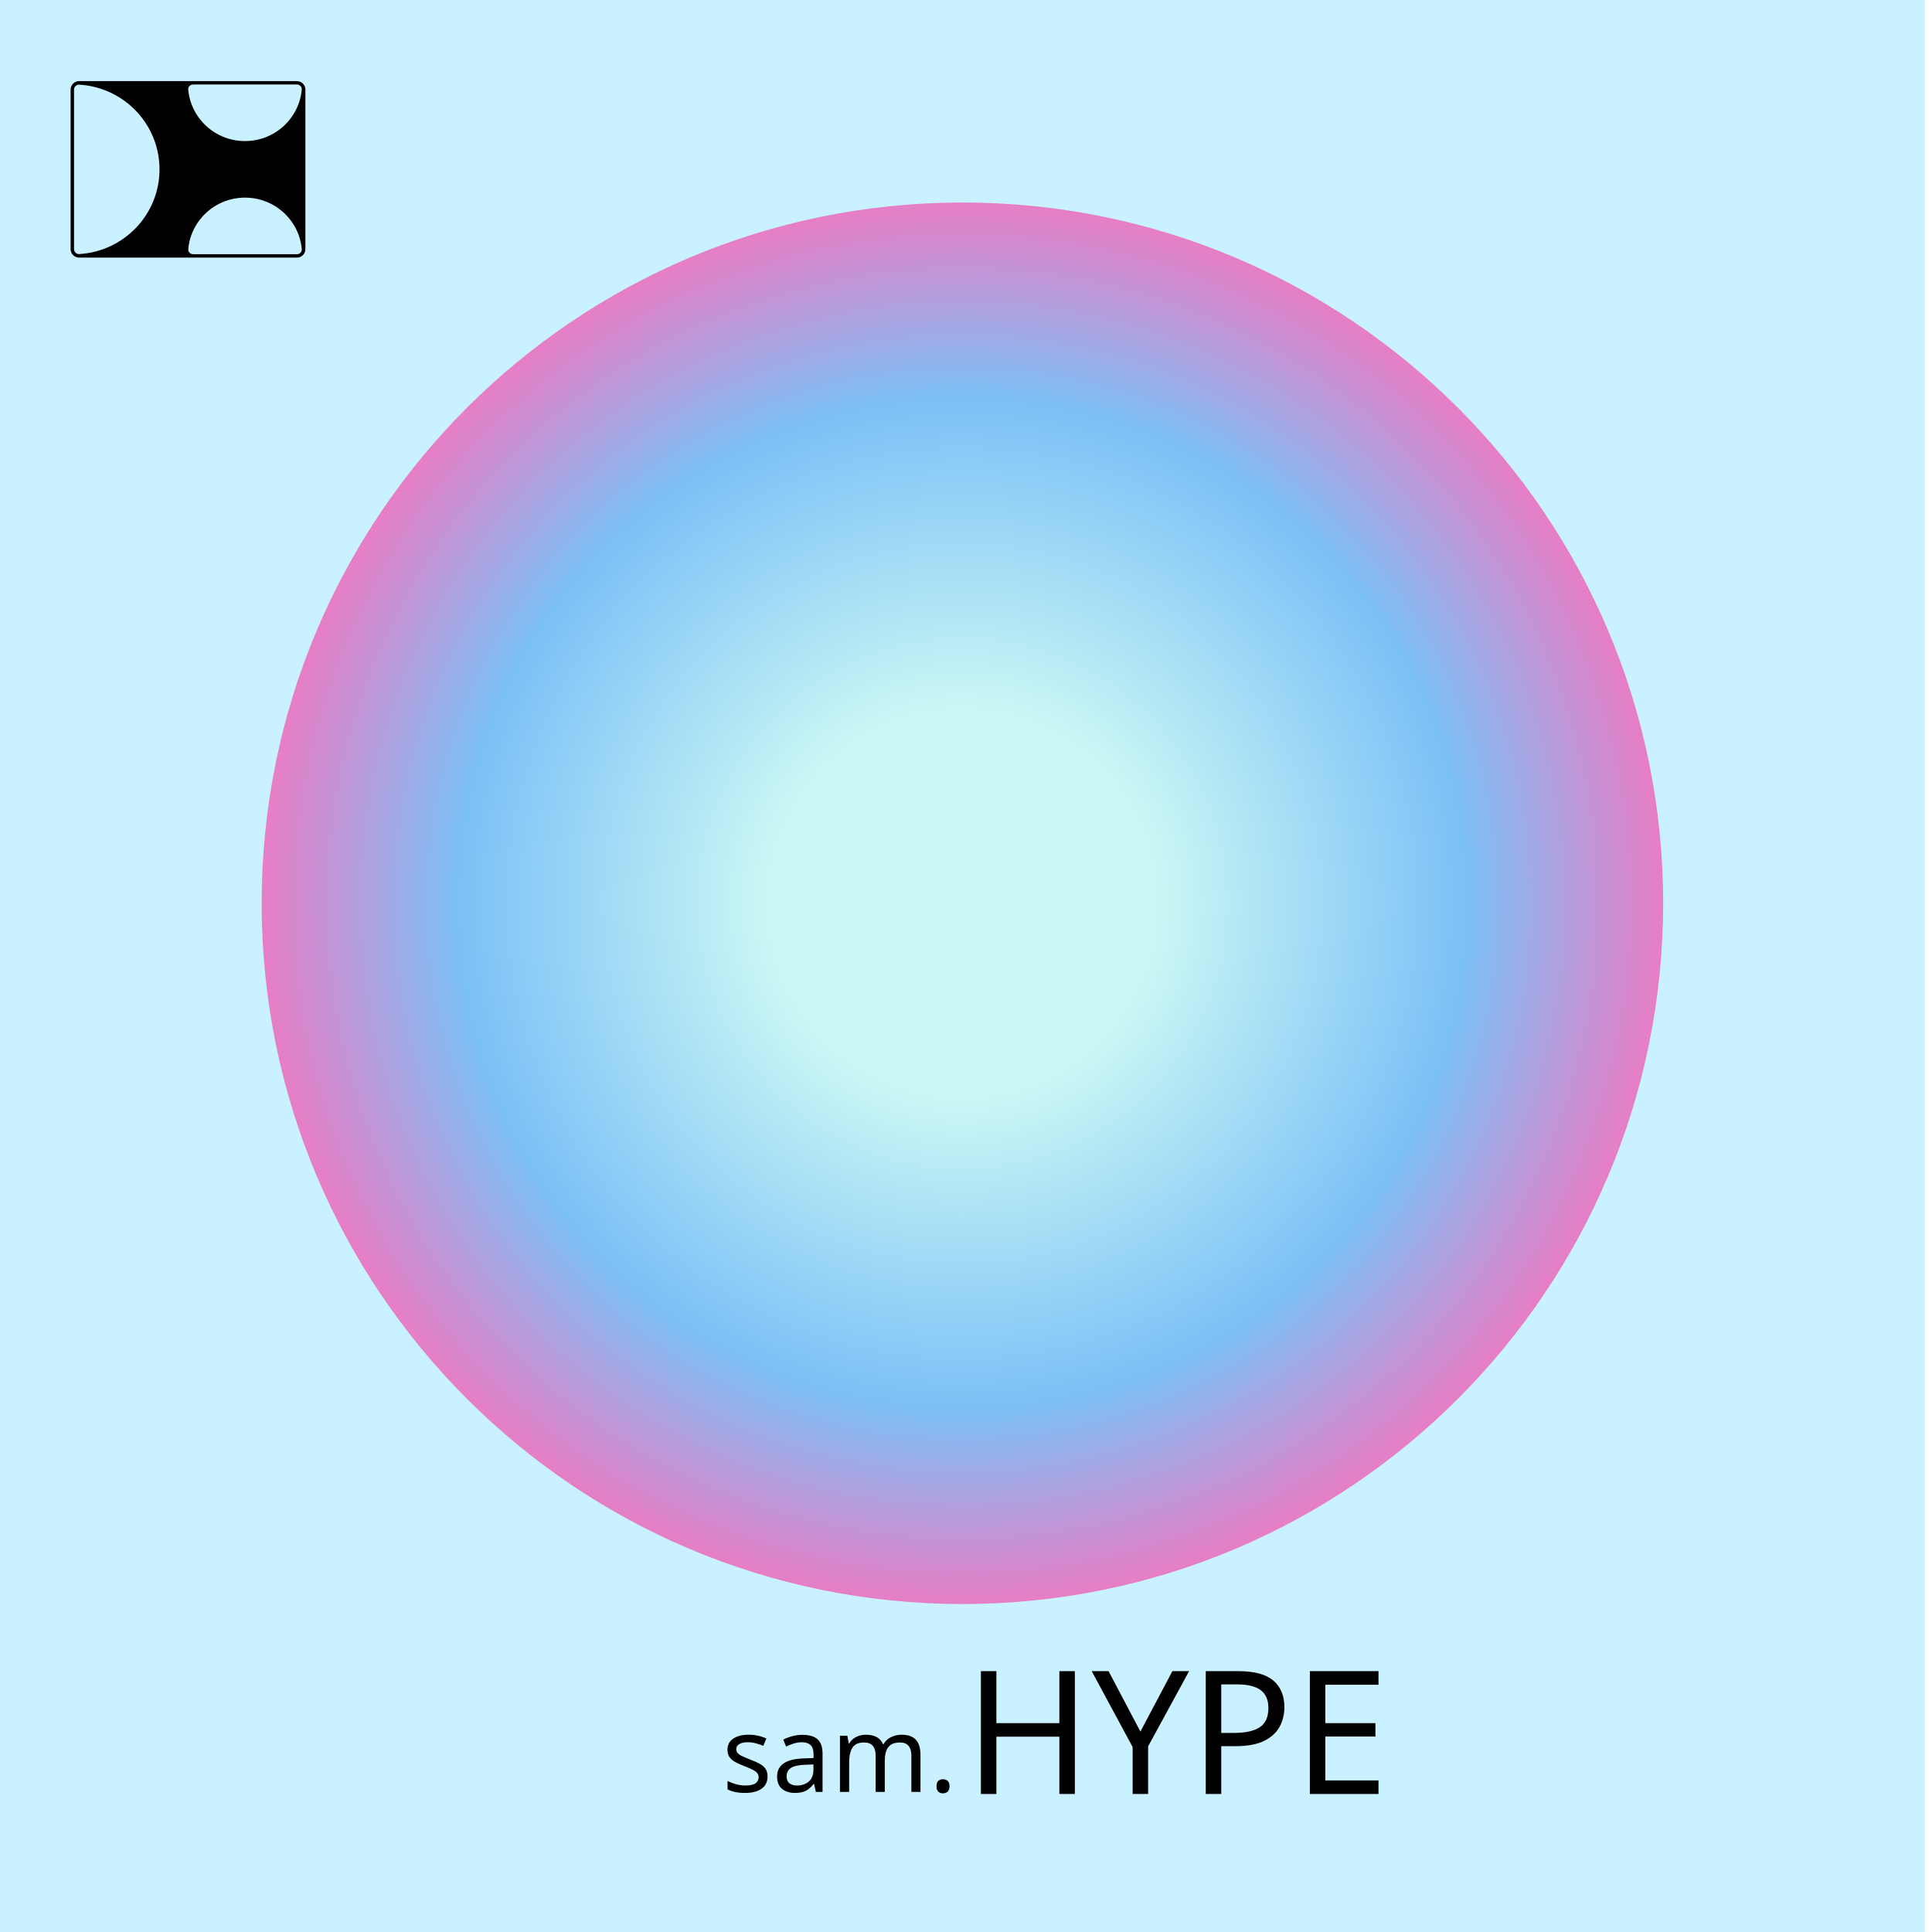
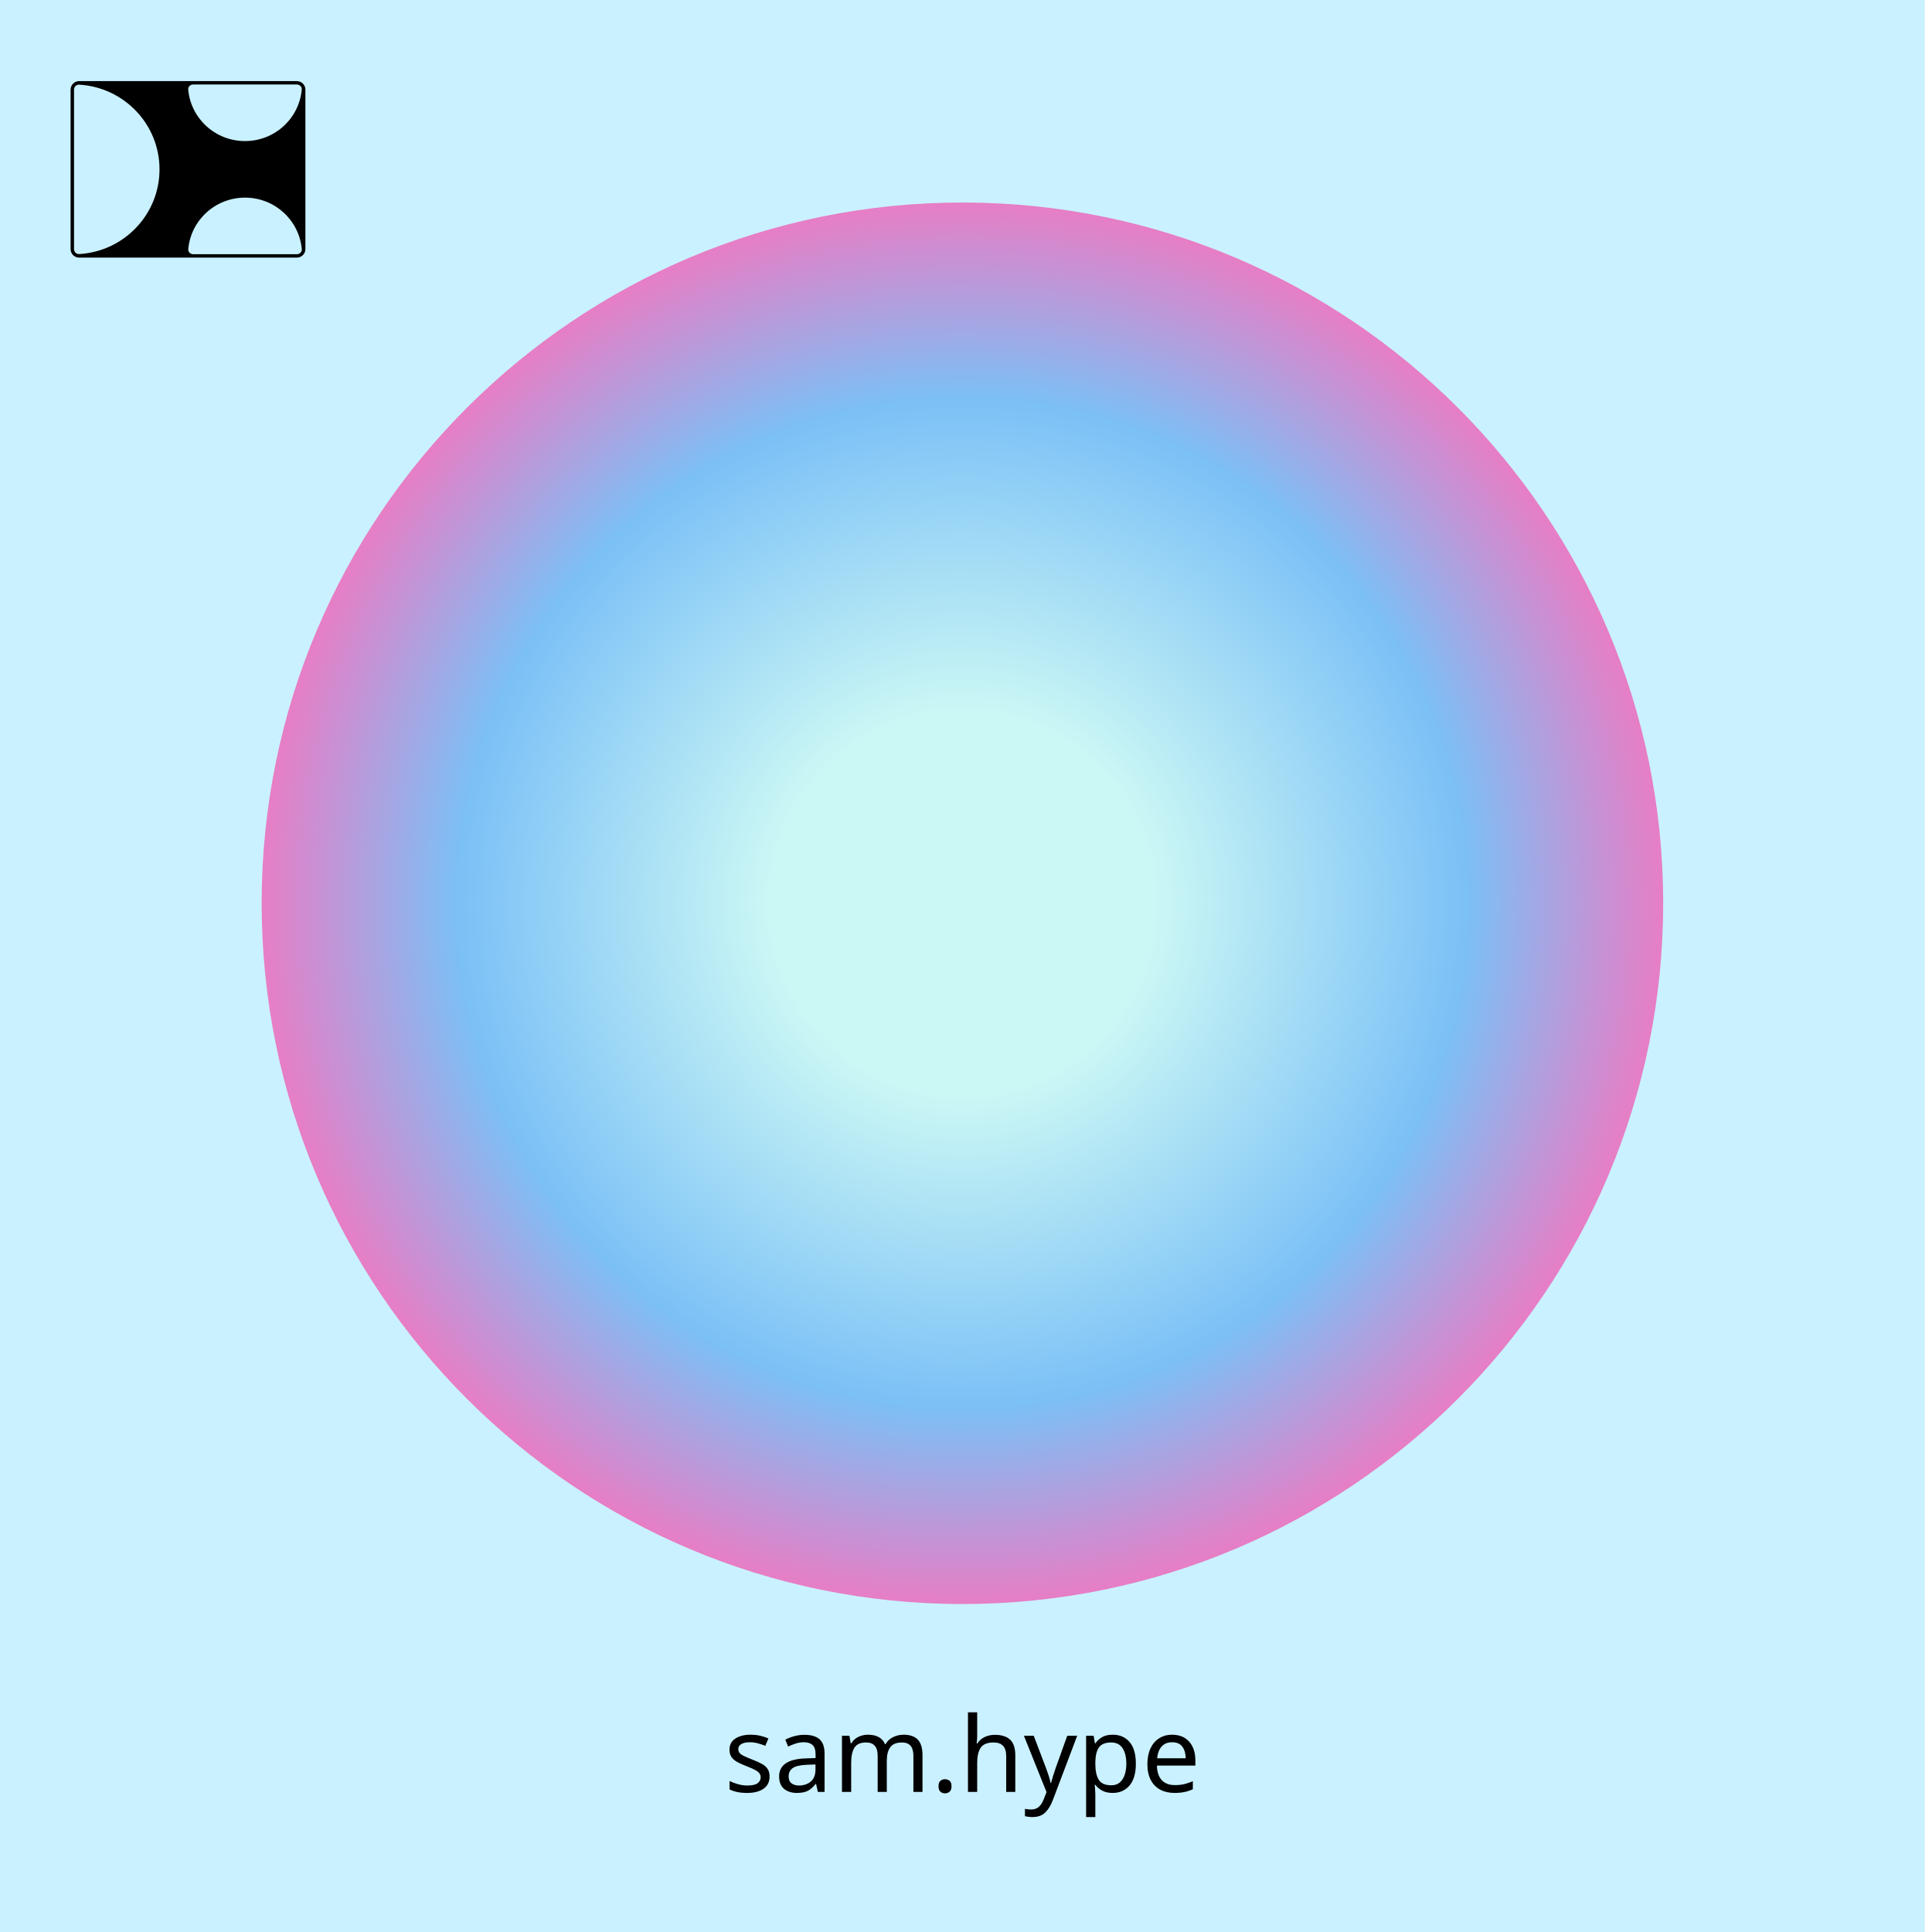
<svg xmlns="http://www.w3.org/2000/svg" width="1078" height="1078" viewBox="0 0 1078 1078" fill="none">
  <g id="dotHYPE NFT w/ two fonts">
    <rect id="NFT Background" width="1074" height="1078" fill="#CAF1FF" />
    <g id="Username.hype">
-       <text id="domain-name" fill="black" xml:space="preserve" style="white-space: pre" font-family="Feature Text" font-size="58.441" letter-spacing="0em" text-anchor="end" x="534" y="999.831">sam.</text>
-       <text id="hype-text" fill="black" xml:space="preserve" style="white-space: pre" font-family="LETO" font-size="96" letter-spacing="0em" text-anchor="start" x="538" y="1001">HYPE</text>
+       <text id="domain-name" fill="black" xml:space="preserve" style="white-space: pre" font-family="Feature Text" font-size="58.441" letter-spacing="0em" text-anchor="middle" x="537" y="999.831">sam.hype</text>
    </g>
    <path id="dotHYPE logo" d="M165.629 45.258H44.168C41.538 45.258 39.396 47.38 39.396 49.99V139.006C39.396 141.616 41.533 143.743 44.168 143.743H165.629C168.258 143.743 170.401 141.62 170.401 139.006V49.99C170.401 47.38 168.263 45.253 165.629 45.253V45.258ZM167.672 140.994C167.61 141.061 167.543 141.119 167.471 141.181C167.4 141.239 167.328 141.296 167.252 141.345C167.176 141.398 167.1 141.443 167.02 141.487C167.02 141.487 167.02 141.487 167.015 141.487C166.939 141.532 166.858 141.567 166.778 141.603C166.774 141.603 166.769 141.607 166.765 141.607C166.684 141.643 166.604 141.674 166.519 141.7C166.514 141.7 166.505 141.705 166.501 141.709C166.42 141.736 166.335 141.758 166.25 141.776C166.241 141.776 166.232 141.78 166.228 141.78C166.138 141.798 166.053 141.811 165.96 141.82C165.955 141.82 165.946 141.82 165.942 141.82C165.848 141.829 165.749 141.838 165.651 141.838H107.774C106.195 141.838 104.898 140.559 105.041 138.997C106.486 122.895 120.113 110.269 136.715 110.269C153.316 110.269 166.943 122.89 168.388 138.997C168.455 139.765 168.178 140.466 167.686 140.977L167.672 140.994ZM41.726 140.484C41.596 140.271 41.493 140.044 41.422 139.8C41.422 139.787 41.417 139.774 41.413 139.765C41.386 139.667 41.364 139.565 41.346 139.458C41.341 139.432 41.337 139.401 41.332 139.37C41.319 139.254 41.306 139.134 41.306 139.014C41.306 139.014 41.306 139.014 41.306 139.01V49.99C41.306 49.888 41.31 49.79 41.323 49.688C41.332 49.586 41.35 49.484 41.373 49.386C41.377 49.36 41.386 49.333 41.395 49.302C41.413 49.226 41.435 49.147 41.462 49.075C41.471 49.049 41.48 49.027 41.489 49C41.52 48.92 41.551 48.845 41.587 48.765C41.596 48.747 41.601 48.734 41.61 48.716C41.654 48.627 41.708 48.538 41.762 48.454C41.762 48.45 41.766 48.445 41.771 48.441C41.779 48.427 41.784 48.414 41.793 48.401C41.806 48.383 41.82 48.37 41.829 48.352C42.347 47.633 43.197 47.175 44.163 47.233C69.173 48.703 89.003 69.306 89.003 94.5C89.003 119.694 69.173 140.293 44.163 141.767C43.13 141.829 42.227 141.296 41.721 140.484H41.726ZM165.629 47.153C165.727 47.153 165.825 47.158 165.924 47.166C165.946 47.166 165.973 47.175 165.995 47.175C166.067 47.184 166.143 47.193 166.214 47.211C166.237 47.215 166.255 47.224 166.277 47.229C166.349 47.246 166.425 47.264 166.496 47.286C166.51 47.291 166.528 47.3 166.541 47.304C166.617 47.331 166.693 47.357 166.765 47.388C166.774 47.388 166.782 47.397 166.791 47.402C166.872 47.437 166.948 47.473 167.024 47.517C167.024 47.517 167.033 47.522 167.037 47.526C167.118 47.57 167.194 47.619 167.27 47.673C167.422 47.779 167.565 47.903 167.695 48.037C168.169 48.547 168.442 49.235 168.37 49.99C166.926 66.096 153.298 78.718 136.697 78.718C120.095 78.718 106.468 66.096 105.023 49.99C104.885 48.427 106.173 47.153 107.752 47.153H165.624H165.629Z" fill="black" />
    <circle id="Orb" cx="537" cy="504" r="391" fill="url(#paint0_radial_266_654)" />
  </g>
  <defs>
    <radialGradient id="paint0_radial_266_654" cx="0" cy="0" r="1" gradientUnits="userSpaceOnUse" gradientTransform="translate(537 504) rotate(90) scale(391)">
      <stop offset="0.274" stop-color="#CBF7F5" />
      <stop offset="0.716" stop-color="#7BC0F6" />
      <stop offset="1" stop-color="#E87DC5" />
    </radialGradient>
  </defs>
</svg>
